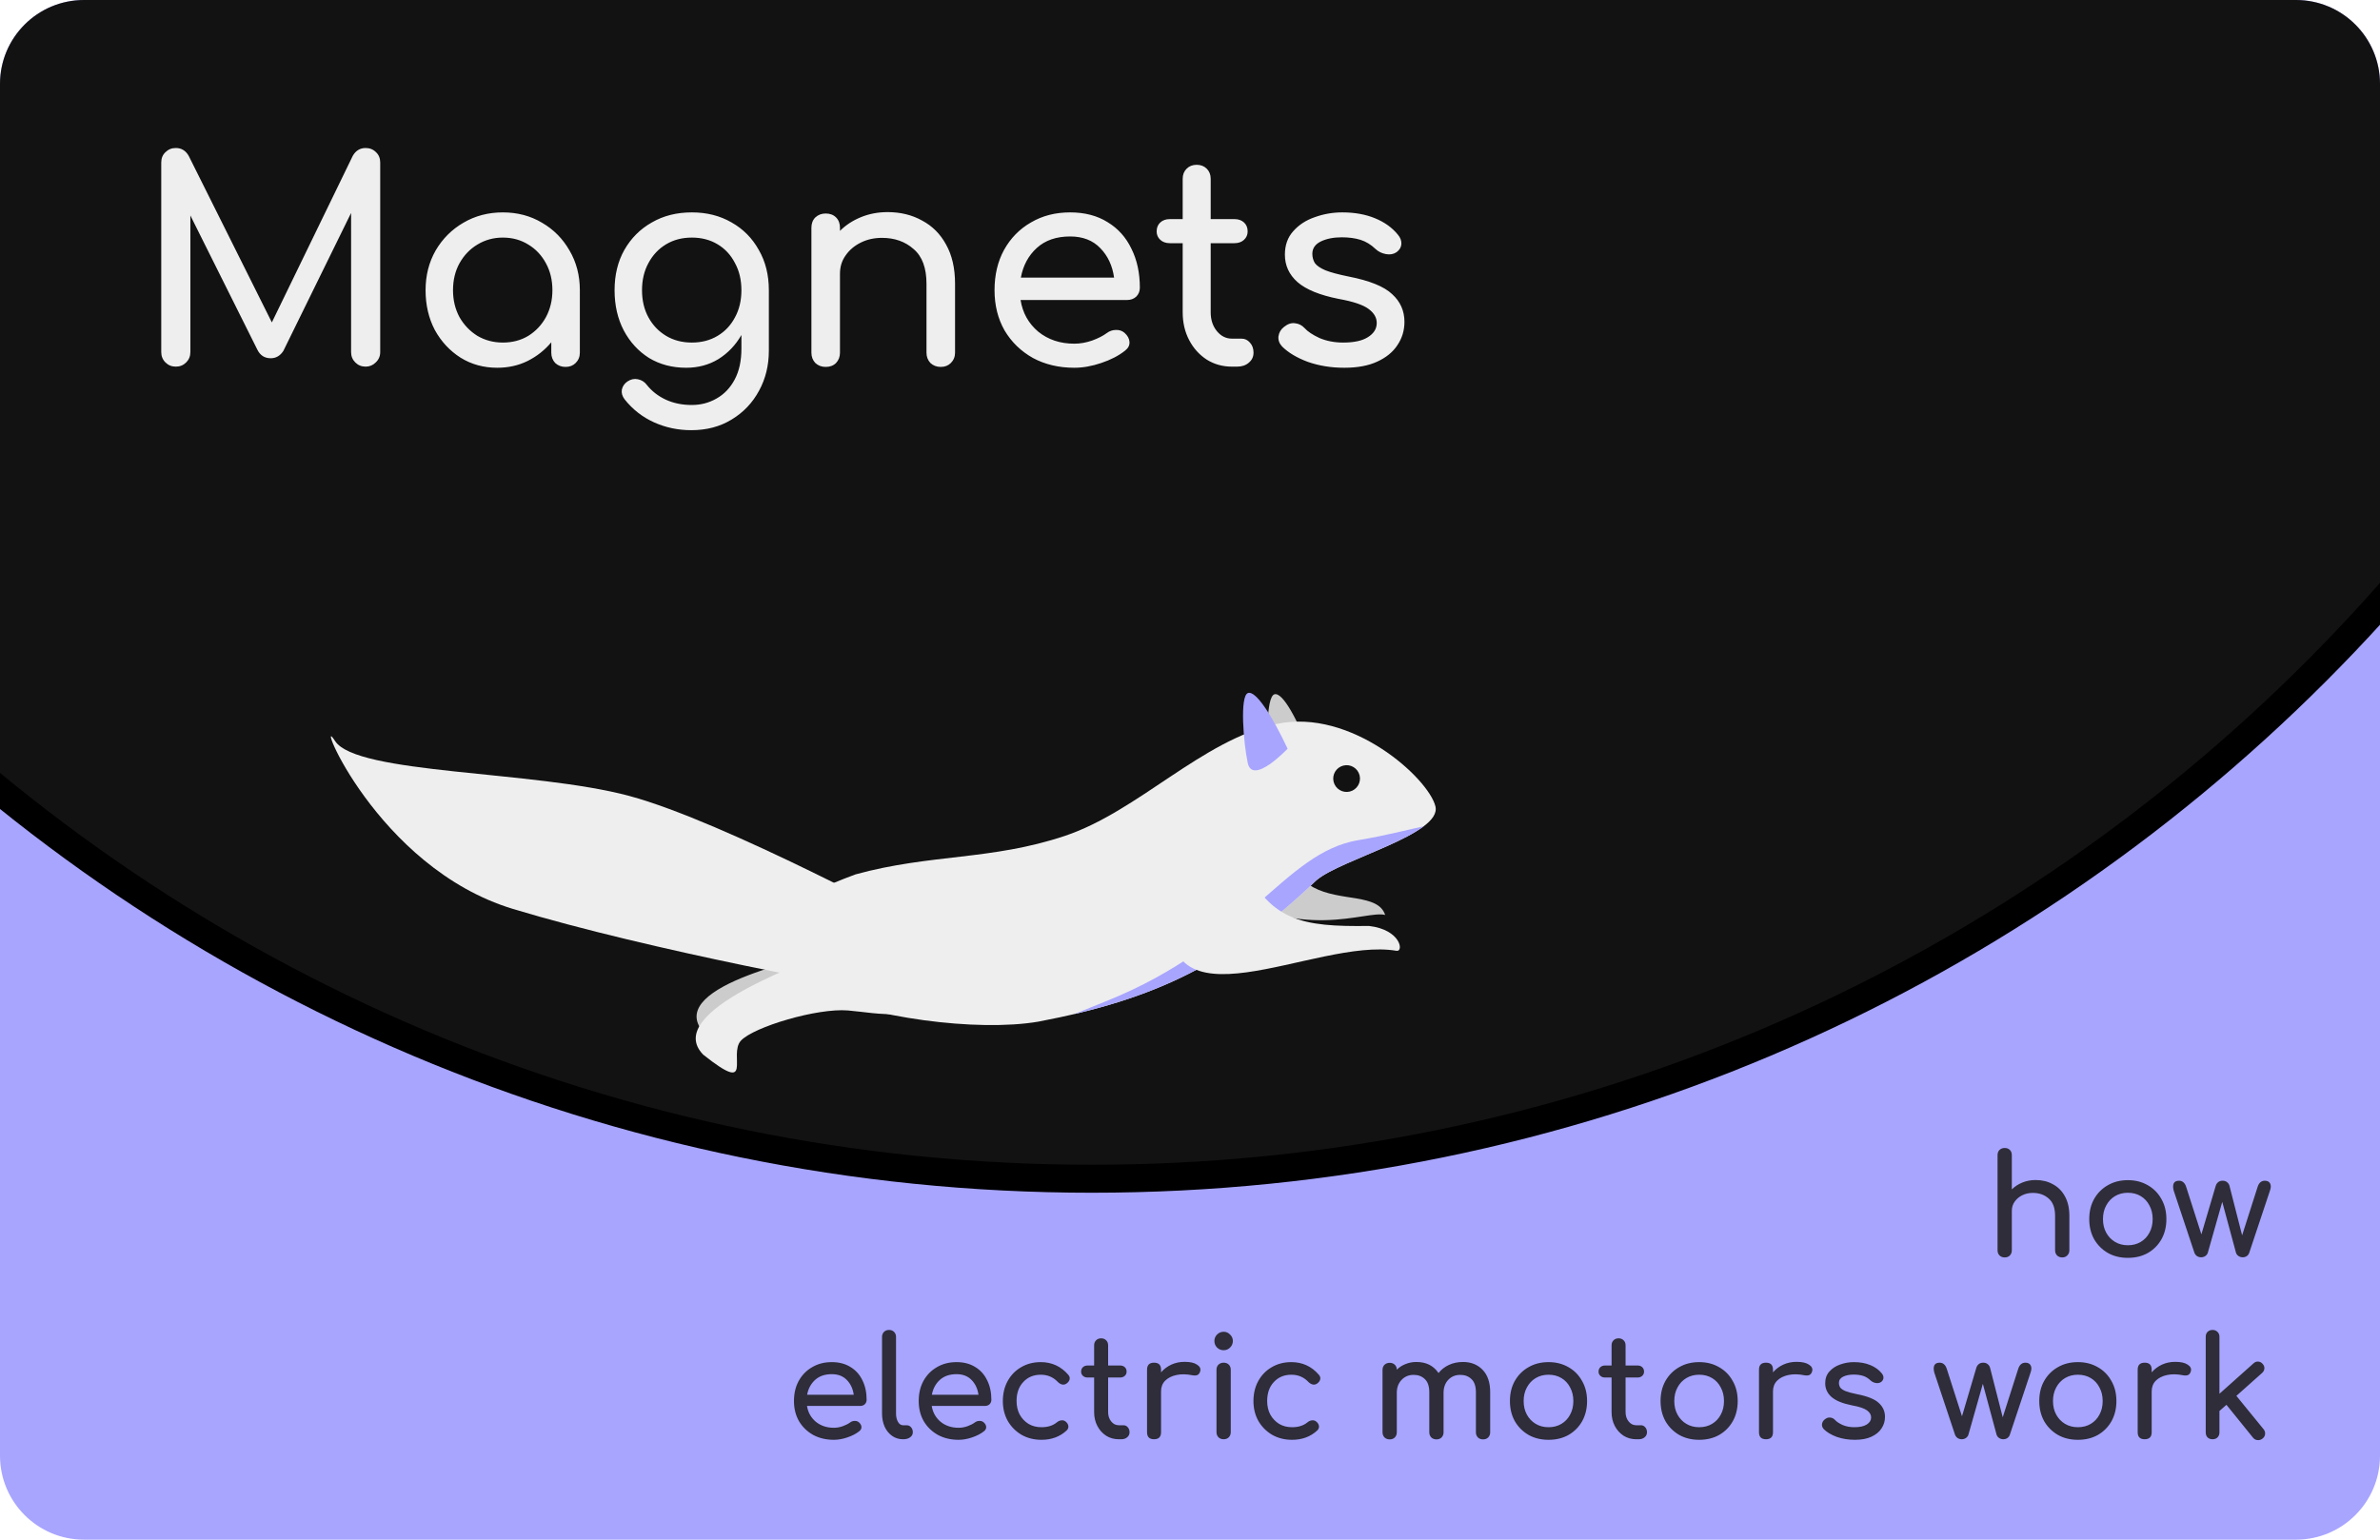
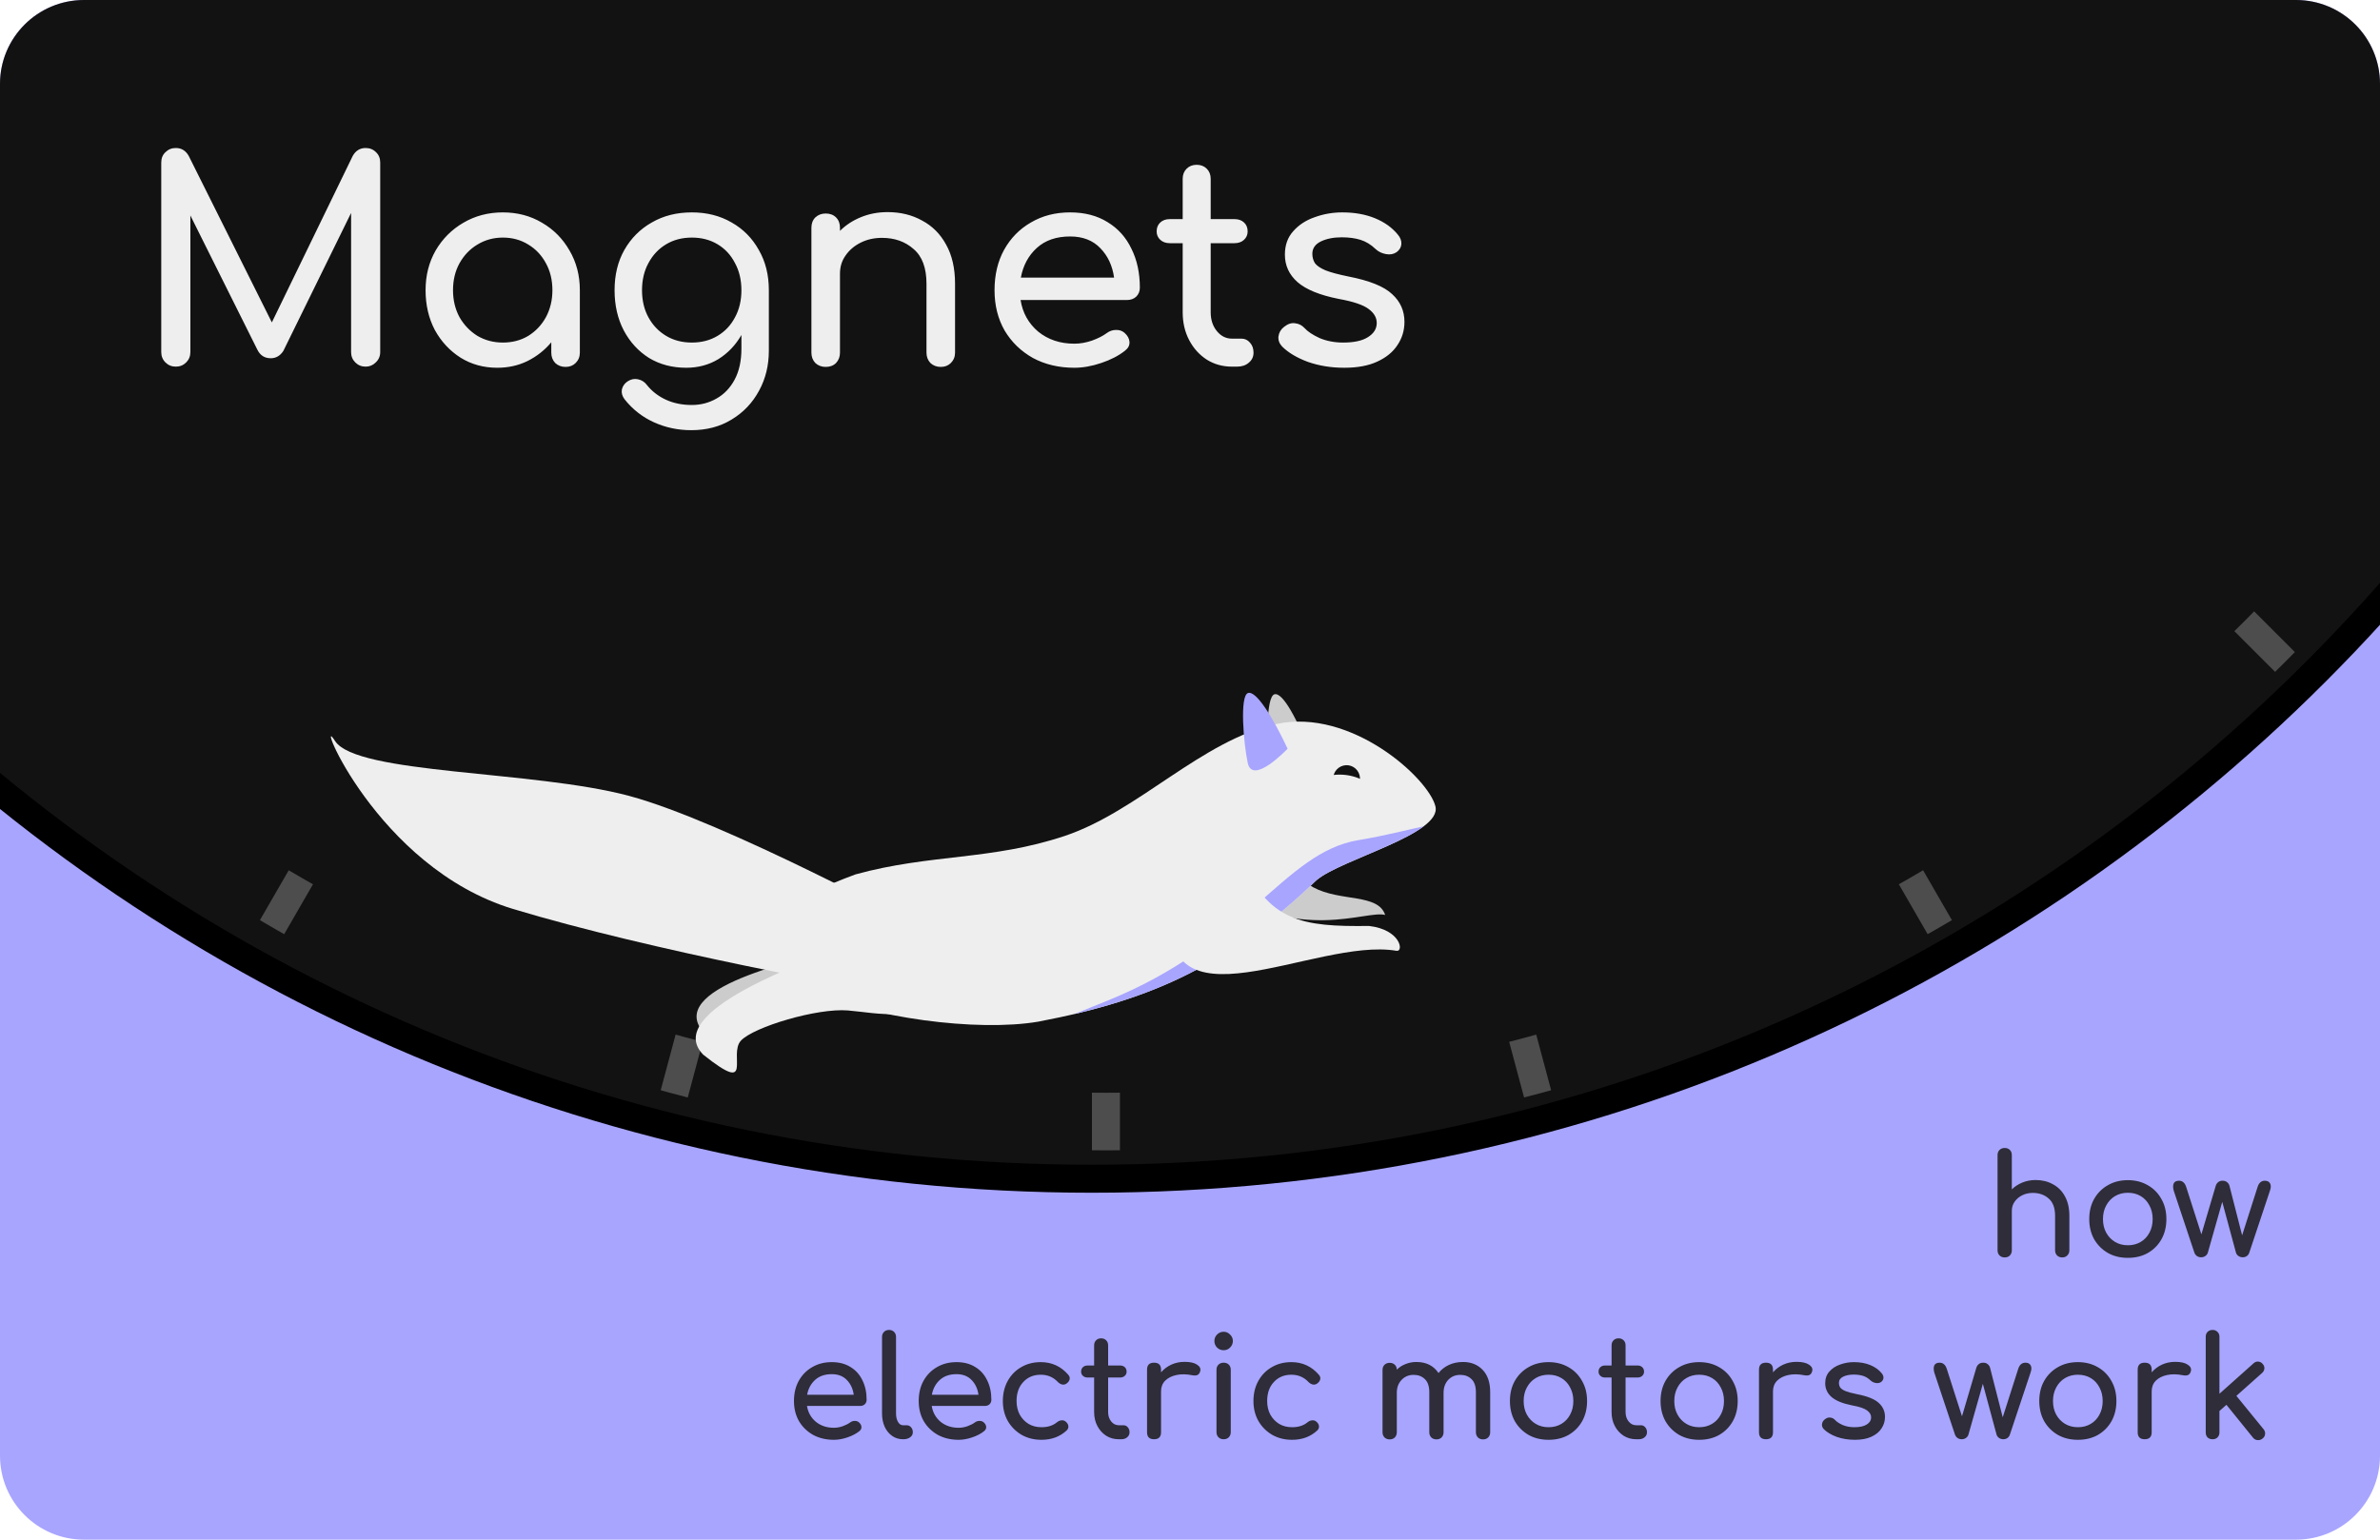
<svg xmlns="http://www.w3.org/2000/svg" width="85.0mm" height="55.0mm" viewBox="0 0 85.0 55.0" id="SVGRoot" version="1.1" xml:space="preserve">
  <defs id="defs1">
    <clipPath clipPathUnits="userSpaceOnUse" id="clipPath22">
      <rect style="fill:#2e2d39;fill-opacity:1;stroke:none;stroke-width:3;stroke-linecap:round;stroke-linejoin:round" id="rect23" width="85" height="55" x="0" y="0" ry="3" />
    </clipPath>
    <clipPath clipPathUnits="userSpaceOnUse" id="clipPath21">
      <path style="fill:#eeeeee;fill-opacity:1;stroke:none;stroke-width:3;stroke-linecap:round;stroke-linejoin:round" d="m 0.702,35.687 c 1.57e-6,1.923 6.969,1.918 8.887,2.9 1.918,0.982 5.753,3.274 9.822,3.648 4.069,0.374 7.203,1.59 13.377,0.842 C 38.961,42.329 51.075,41.534 50.561,38.353 50.046,35.173 47.474,30.776 42.282,30.636 37.09,30.495 30.308,32.132 25.163,31.712 20.018,31.291 14.78,27.689 9.682,27.829 4.584,27.97 0.702,33.764 0.702,35.687 Z" id="path22" />
    </clipPath>
    <clipPath clipPathUnits="userSpaceOnUse" id="clipPath43">
      <path style="fill:#eeeeee;fill-opacity:1;stroke:none;stroke-width:1.608;stroke-linecap:round;stroke-linejoin:round" d="m 62.099,27.239 c 0.294,0.987 -3.286,2.051 -4.12,2.848 -2.975,3.123 -5.521,4.524 -9.665,5.523 -4.339,0.963 -15.413,-1.286 -6.779,-4.937 2.645,-0.866 4.816,-0.731 7.394,-1.734 2.578,-1.003 4.717,-3.654 7.357,-4.362 2.64,-0.708 5.52,1.674 5.814,2.662 z" id="path44" />
    </clipPath>
    <clipPath clipPathUnits="userSpaceOnUse" id="clipPath5">
      <rect style="fill:#a8a5ff;fill-opacity:1;stroke:none;stroke-width:3;stroke-linecap:round;stroke-linejoin:round" id="rect6" width="85" height="55" x="0" y="0" ry="3" transform="scale(-1,1)" />
    </clipPath>
+     <clipPath clipPathUnits="userSpaceOnUse" id="clipPath14">
+       <path id="path14" style="baseline-shift:baseline;display:inline;overflow:visible;vector-effect:none;fill:#cccccc;stroke-width:1;stroke-linecap:round;stroke-linejoin:round;enable-background:accumulate;stop-color:#000000" d="m -38.994,-79.752 a 0.5,0.5 0 0 1 0.5,0.5 v 55.755 l 14.43,-53.855 a 0.5,0.5 0 0 1 0.612,-0.354 0.5,0.5 0 0 1 0.354,0.613 l -14.432,53.858 27.879,-48.289 a 0.5,0.5 0 0 1 0.683,-0.183 0.5,0.5 0 0 1 0.183,0.684 L -36.665,-22.734 2.763,-62.162 a 0.5,0.5 0 0 1 0.707,0 0.5,0.5 0 0 1 0,0.707 L -35.955,-22.03 12.331,-49.908 a 0.5,0.5 0 0 1 0.683,0.183 0.5,0.5 0 0 1 -0.183,0.683 l -48.287,27.879 53.858,-14.432 a 0.5,0.5 0 0 1 0.612,0.353 0.5,0.5 0 0 1 -0.353,0.612 l -53.857,14.431 h 55.757 a 0.5,0.5 0 0 1 0.5,0.5 0.5,0.5 0 0 1 -0.5,0.5 H -35.199 L 18.662,-4.765 a 0.5,0.5 0 0 1 0.353,0.612 0.5,0.5 0 0 1 -0.612,0.354 L -35.455,-18.23 12.833,9.649 a 0.5,0.5 0 0 1 0.182,0.683 0.5,0.5 0 0 1 -0.683,0.183 L -35.956,-17.365 3.472,22.063 a 0.5,0.5 0 0 1 0,0.706 0.5,0.5 0 0 1 -0.707,9.77e-4 L -36.662,-16.657 -8.783,31.631 a 0.5,0.5 0 0 1 -0.183,0.683 0.5,0.5 0 0 1 -0.683,-0.182 l -27.878,-48.287 14.431,53.858 a 0.5,0.5 0 0 1 -0.353,0.612 0.5,0.5 0 0 1 -0.613,-0.353 L -38.494,-15.898 v 55.757 a 0.5,0.5 0 0 1 -0.5,0.5 0.5,0.5 0 0 1 -0.5,-0.5 v -55.763 l -14.432,53.862 a 0.5,0.5 0 0 1 -0.613,0.353 0.5,0.5 0 0 1 -0.353,-0.612 L -40.461,-16.159 -68.339,32.129 a 0.5,0.5 0 0 1 -0.683,0.182 0.5,0.5 0 0 1 -0.183,-0.683 l 27.878,-48.286 -39.426,39.425 a 0.5,0.5 0 0 1 -0.707,-5.4e-4 0.5,0.5 0 0 1 0,-0.707 l 39.427,-39.426 -48.287,27.878 a 0.5,0.5 0 0 1 -0.683,-0.183 0.5,0.5 0 0 1 0.183,-0.683 L -42.533,-18.231 -96.391,-3.8 a 0.5,0.5 0 0 1 -0.612,-0.354 0.5,0.5 0 0 1 0.353,-0.612 l 53.858,-14.431 h -55.757 a 0.5,0.5 0 0 1 -0.5,-0.5 0.5,0.5 0 0 1 0.5,-0.5 h 55.752 l -53.853,-14.43 a 0.5,0.5 0 0 1 -0.353,-0.612 0.5,0.5 0 0 1 0.612,-0.353 l 53.857,14.431 -48.286,-27.878 a 0.5,0.5 0 0 1 -0.182,-0.683 0.5,0.5 0 0 1 0.683,-0.183 l 48.288,27.879 -39.427,-39.427 a 0.5,0.5 0 0 1 5.15e-4,-0.706 0.5,0.5 0 0 1 0.707,0 l 39.426,39.425 -27.878,-48.287 a 0.5,0.5 0 0 1 0.183,-0.683 0.5,0.5 0 0 1 0.683,0.183 l 27.878,48.286 -14.431,-53.856 a 0.5,0.5 0 0 1 0.353,-0.612 0.5,0.5 0 0 1 0.612,0.353 l 14.431,53.857 v -55.757 a 0.5,0.5 0 0 1 0.5,-0.5 z" />
+     </clipPath>
  </defs>
  <g id="layer1">
    <rect style="fill:#a8a5ff;fill-opacity:1;stroke:none;stroke-width:3;stroke-linecap:round;stroke-linejoin:round" id="rect21" width="85" height="55" x="0" y="0" ry="3" />
    <circle style="fill:#121212;fill-opacity:1;stroke:#000000;stroke-width:1;stroke-linecap:round;stroke-linejoin:round;stroke-opacity:1" id="path10" cx="-38.994" cy="-19.697" r="61.804" transform="scale(-1,1)" clip-path="url(#clipPath5)" />
+     <g id="g19" transform="translate(78.49167,1.234837)">
+       <g id="g1">
+         <path id="dial" clip-path="url(#clipPath14)" style="fill:#4d4d4d;fill-opacity:1;stroke:none;stroke-width:0.964;stroke-linecap:round;stroke-linejoin:round;stroke-opacity:1" d="m -38.995,-79.252 c 32.891,6e-6 59.555,26.664 59.555,59.555 -6e-6,32.891 -26.664,59.555 -59.555,59.555 -32.891,-6e-6 -59.555,-26.664 -59.555,-59.555 6e-6,-32.891 26.664,-59.555 59.555,-59.555 z m 0,2.057 c -31.755,6e-6 -57.498,25.743 -57.498,57.498 6e-6,31.755 25.743,57.498 57.498,57.498 31.755,-6e-6 57.498,-25.743 57.498,-57.498 -5e-6,-31.755 -25.743,-57.498 -57.498,-57.498 z" />
+       </g>
+     </g>
    <g id="g9" transform="matrix(-0.532008,0.06395589,0.06395589,0.532008,49.61149,12.24723)">
      <path style="fill:#cccccc;fill-opacity:1;stroke:none;stroke-width:3;stroke-linecap:round;stroke-linejoin:round" d="m 48.491,39.757 c -0.993,-0.623 -5.322,-1.18 -7.114,-0.551 -1.792,0.629 -3.576,2.253 -6.879,1.048 -3.303,-1.205 0.852,-5.124 5.946,-4.554 2.853,0.319 12.355,1.089 10.521,4.309 -2.458,3.277 -1.482,0.372 -2.475,-0.252 z" id="path11" />
      <path style="fill:#eeeeee;fill-opacity:1;stroke:none;stroke-width:3.237;stroke-linecap:round;stroke-linejoin:round" d="m 48.445,41.028 c -0.971,-0.811 -5.312,-1.557 -7.32,-1.145 -2.008,0.412 -4.359,1.413 -7.715,-0.356 -3.356,-1.769 1.655,-5.355 7.02,-4.006 3.005,0.756 13.053,2.96 10.624,6.136 -3.105,3.147 -1.639,0.182 -2.61,-0.629 z" id="path1" />
      <path style="fill:#cccccc;fill-opacity:1;stroke:none;stroke-width:3;stroke-linecap:round;stroke-linejoin:round" d="m 8.482,26.488 c 0.561,-2.195 1.326,-4.234 1.904,-4.138 0.578,0.096 0.909,3.186 0.884,4.566 -0.029,1.572 -2.788,-0.428 -2.788,-0.428 z" id="path9" />
      <path style="fill:#cccccc;fill-opacity:1;stroke:none;stroke-width:3;stroke-linecap:round;stroke-linejoin:round" d="m 15.949,34.571 c -5.331,4.485 -9.894,2.772 -11.135,3.264 0.295,-1.488 2.863,-1.217 4.538,-2.4 1.44,-1.115 2.965,-3.41 3.517,-3.309 0.552,0.101 3.08,2.446 3.08,2.446 z" id="path3" />
      <path style="fill:#eeeeee;fill-opacity:1;stroke:none;stroke-width:3;stroke-linecap:round;stroke-linejoin:round" d="m 0.624,31.045 c -0.232,1.909 6.686,2.746 8.471,3.953 6.45,4.816 11.572,6.597 19.509,7.14 8.284,0.415 27.956,-7.183 10.929,-11.202 -5.137,-0.767 -9.09,0.16 -14.146,-0.88 -5.056,-1.04 -9.821,-5.248 -14.899,-5.725 -5.078,-0.477 -9.632,4.806 -9.864,6.714 z" id="path4" />
      <path style="fill:#a8a5ff;fill-opacity:1;stroke-width:0.5;stroke-linecap:round;stroke-linejoin:round" d="m 42.962,38.33 c 0,0 2.956,-1.36 7.772,-3.586 4.904,-2.267 6.036,-5.59 8.668,-6.163 2.029,-0.441 3.127,-1.009 3.954,-0.778 0.827,0.232 -4.684,8.874 -4.684,8.874 z" id="path25" clip-path="url(#clipPath43)" transform="matrix(-1.839873,0.3125664,0.3125664,1.839873,106.3636,-38.4813)" />
      <path style="fill:#a8a5ff;fill-opacity:1;stroke:none;stroke-width:3;stroke-linecap:round;stroke-linejoin:round" d="m 9.948,26.055 c 0.71,-2.152 1.614,-4.133 2.183,-3.998 0.57,0.135 0.689,3.241 0.569,4.616 -0.137,1.566 -2.752,-0.618 -2.752,-0.618 z" id="path6" />
      <path style="fill:#eeeeee;fill-opacity:1;stroke:none;stroke-width:3;stroke-linecap:round;stroke-linejoin:round" d="m 18.833,35.261 c 2.292,8.912 -9.187,3.461 -14.485,5.038 -0.477,0.142 -0.464,-1.364 1.623,-1.864 4.407,-0.472 6.687,-1.073 7.927,-5.546 0.422,-2.304 4.288,0.49 4.936,2.372 z" id="path2" />
      <circle style="fill:#121212;fill-opacity:1;stroke:none;stroke-width:2.202;stroke-linecap:round;stroke-linejoin:round" id="path7" cx="9.68" cy="27.533" transform="rotate(6.943622)" r="0.892" />
      <path style="fill:#eeeeee;fill-opacity:1;stroke:none;stroke-width:3.259;stroke-linecap:round;stroke-linejoin:round" d="m 35.625,34.992 c 0,0 12.165,-8.597 18.269,-11.05 6.104,-2.453 17.887,-3.586 19.031,-5.982 1.144,-2.396 -1.708,8.702 -10.44,12.538 -8.732,3.836 -22.895,8.257 -23.851,8.359 -0.956,0.102 -3.009,-3.866 -3.009,-3.866 z" id="path8" />
+       <ellipse style="fill:#eeeeee;fill-opacity:1;stroke:none;stroke-width:4.568;stroke-linecap:round;stroke-linejoin:round" id="circle3" cx="9.155" cy="30.93" transform="matrix(0.9925597,-0.1217587,-0.08104817,0.9967102,0,0)" rx="2.236" ry="1.534" />
    </g>
    <path style="font-weight:bold;font-size:10px;line-height:1.3;font-family:Comfortaa;-inkscape-font-specification:'Comfortaa Bold';fill:#eeeeee;stroke-width:0.5;stroke-linecap:round;stroke-linejoin:round" d="m 6.279,13.097 q -0.22,0 -0.37,-0.15 -0.15,-0.15 -0.15,-0.37 V 5.807 q 0,-0.23 0.15,-0.37 0.15,-0.15 0.37,-0.15 0.3,0 0.46,0.28 l 2.97,5.95 2.89,-5.95 q 0.16,-0.28 0.46,-0.28 0.22,0 0.37,0.15 0.15,0.14 0.15,0.37 v 6.77 q 0,0.22 -0.16,0.37 -0.15,0.15 -0.36,0.15 -0.22,0 -0.37,-0.15 -0.15,-0.15 -0.15,-0.37 V 7.607 l -2.42,4.93 q -0.17,0.26 -0.45,0.26 -0.33,0 -0.48,-0.31 l -2.39,-4.79 v 4.88 q 0,0.22 -0.15,0.37 -0.15,0.15 -0.37,0.15 z m 11.48,0.04 q -0.73,0 -1.31,-0.36 -0.58,-0.37 -0.92,-0.99 -0.33,-0.63 -0.33,-1.42 0,-0.79 0.36,-1.42 0.37,-0.63 0.99,-0.99 0.63,-0.37 1.41,-0.37 0.78,0 1.4,0.37 0.62,0.36 0.98,0.99 0.37,0.63 0.37,1.42 v 2.23 q 0,0.22 -0.15,0.37 -0.14,0.14 -0.36,0.14 -0.22,0 -0.37,-0.14 -0.14,-0.15 -0.14,-0.37 v -0.37 q -0.35,0.42 -0.85,0.67 -0.49,0.24 -1.08,0.24 z m 0.2,-0.9 q 0.51,0 0.91,-0.24 0.4,-0.25 0.63,-0.67 0.23,-0.43 0.23,-0.96 0,-0.54 -0.23,-0.96 -0.23,-0.43 -0.63,-0.67 -0.4,-0.25 -0.91,-0.25 -0.5,0 -0.91,0.25 -0.4,0.24 -0.64,0.67 -0.23,0.42 -0.23,0.96 0,0.53 0.23,0.96 0.24,0.42 0.64,0.67 0.41,0.24 0.91,0.24 z m 6.55,0.9 q -0.75,0 -1.33,-0.35 -0.57,-0.36 -0.9,-0.98 -0.33,-0.63 -0.33,-1.44 0,-0.82 0.35,-1.44 0.36,-0.63 0.98,-0.98 0.62,-0.36 1.43,-0.36 0.8,0 1.42,0.36 0.62,0.35 0.97,0.98 0.36,0.62 0.36,1.44 v 2.16 q 0,0.79 -0.35,1.43 -0.35,0.65 -0.98,1.03 -0.62,0.38 -1.44,0.38 -0.71,0 -1.33,-0.28 -0.62,-0.28 -1.05,-0.82 -0.13,-0.17 -0.1,-0.35 0.04,-0.18 0.2,-0.29 0.18,-0.12 0.37,-0.08 0.2,0.04 0.32,0.2 0.27,0.34 0.68,0.53 0.41,0.19 0.93,0.19 0.48,0 0.88,-0.23 0.41,-0.23 0.65,-0.68 0.24,-0.45 0.24,-1.1 v -0.49 q -0.31,0.54 -0.82,0.86 -0.51,0.31 -1.15,0.31 z m 0.2,-0.9 q 0.52,0 0.92,-0.24 0.4,-0.24 0.62,-0.66 0.23,-0.42 0.23,-0.97 0,-0.55 -0.23,-0.97 -0.22,-0.43 -0.62,-0.67 -0.4,-0.24 -0.92,-0.24 -0.52,0 -0.92,0.24 -0.4,0.24 -0.63,0.67 -0.23,0.42 -0.23,0.97 0,0.55 0.23,0.97 0.23,0.42 0.63,0.66 0.4,0.24 0.92,0.24 z m 4.78,0.87 q -0.22,0 -0.37,-0.14 -0.14,-0.15 -0.14,-0.37 V 8.137 q 0,-0.23 0.14,-0.37 0.15,-0.14 0.37,-0.14 0.23,0 0.37,0.14 0.14,0.14 0.14,0.37 v 0.11 q 0.31,-0.31 0.75,-0.49 0.44,-0.18 0.95,-0.18 0.69,0 1.23,0.3 0.55,0.29 0.86,0.86 0.32,0.57 0.32,1.4 v 2.46 q 0,0.22 -0.15,0.37 -0.14,0.14 -0.36,0.14 -0.22,0 -0.37,-0.14 -0.14,-0.15 -0.14,-0.37 v -2.46 q 0,-0.85 -0.46,-1.24 -0.45,-0.4 -1.13,-0.4 -0.42,0 -0.76,0.17 -0.34,0.17 -0.54,0.46 -0.2,0.28 -0.2,0.65 v 2.82 q 0,0.22 -0.14,0.37 -0.14,0.14 -0.37,0.14 z m 8.88,0.03 q -0.83,0 -1.48,-0.35 -0.64,-0.36 -1.01,-0.98 -0.36,-0.63 -0.36,-1.44 0,-0.82 0.34,-1.44 0.35,-0.63 0.96,-0.98 0.61,-0.36 1.4,-0.36 0.78,0 1.34,0.35 0.56,0.34 0.85,0.95 0.3,0.6 0.3,1.39 0,0.19 -0.13,0.32 -0.13,0.12 -0.33,0.12 h -3.8 q 0.11,0.69 0.63,1.13 0.53,0.43 1.29,0.43 0.31,0 0.63,-0.11 0.33,-0.12 0.53,-0.27 0.15,-0.11 0.32,-0.11 0.18,-0.01 0.31,0.1 0.17,0.15 0.18,0.33 0.01,0.18 -0.16,0.31 -0.34,0.27 -0.85,0.44 -0.5,0.17 -0.96,0.17 z m -0.15,-4.69 q -0.74,0 -1.19,0.41 -0.45,0.41 -0.57,1.06 h 3.33 q -0.09,-0.64 -0.49,-1.05 -0.4,-0.42 -1.08,-0.42 z m 5.78,4.65 q -0.5,0 -0.9,-0.25 -0.4,-0.26 -0.63,-0.7 -0.23,-0.44 -0.23,-0.99 V 8.687 h -0.46 q -0.21,0 -0.34,-0.12 -0.13,-0.12 -0.13,-0.3 0,-0.2 0.13,-0.32 0.13,-0.12 0.34,-0.12 h 0.46 v -1.44 q 0,-0.22 0.14,-0.36 0.14,-0.14 0.36,-0.14 0.22,0 0.36,0.14 0.14,0.14 0.14,0.36 v 1.44 h 0.85 q 0.21,0 0.34,0.12 0.13,0.12 0.13,0.32 0,0.18 -0.13,0.3 -0.13,0.12 -0.34,0.12 h -0.85 v 2.47 q 0,0.4 0.22,0.67 0.22,0.27 0.54,0.27 h 0.34 q 0.18,0 0.3,0.14 0.13,0.14 0.13,0.36 0,0.22 -0.17,0.36 -0.16,0.14 -0.42,0.14 z m 4.01,0.04 q -0.7,0 -1.3,-0.21 -0.59,-0.22 -0.92,-0.55 -0.15,-0.16 -0.13,-0.36 0.03,-0.21 0.2,-0.34 0.2,-0.16 0.39,-0.13 0.2,0.02 0.34,0.17 0.17,0.19 0.54,0.36 0.38,0.16 0.84,0.16 0.58,0 0.88,-0.19 0.31,-0.19 0.32,-0.49 0.01,-0.3 -0.29,-0.52 -0.29,-0.22 -1.07,-0.36 -1.01,-0.2 -1.47,-0.6 -0.45,-0.4 -0.45,-0.98 0,-0.51 0.3,-0.84 0.3,-0.34 0.77,-0.5 0.47,-0.17 0.98,-0.17 0.66,0 1.17,0.21 0.51,0.21 0.81,0.58 0.14,0.16 0.13,0.34 -0.01,0.17 -0.17,0.29 -0.16,0.11 -0.38,0.07 -0.22,-0.04 -0.37,-0.18 -0.25,-0.24 -0.54,-0.33 -0.29,-0.09 -0.67,-0.09 -0.44,0 -0.75,0.15 -0.3,0.15 -0.3,0.44 0,0.18 0.09,0.33 0.1,0.14 0.38,0.26 0.28,0.11 0.82,0.22 1.13,0.22 1.56,0.63 0.44,0.4 0.44,0.99 0,0.46 -0.25,0.83 -0.24,0.37 -0.72,0.59 -0.47,0.22 -1.18,0.22 z" id="text45" aria-label="Magnets" />
    <g id="text46" style="font-weight:bold;font-size:5px;line-height:1.3;font-family:Comfortaa;-inkscape-font-specification:'Comfortaa Bold';text-align:end;text-anchor:end;fill:#2e2d39;stroke-width:0.5;stroke-linecap:round;stroke-linejoin:round;fill-opacity:1" aria-label="how&#10;electric motors work">
      <path style="stroke-width:0.5;fill:#2e2d39;fill-opacity:1" d="m 71.596,44.918 q -0.11,0 -0.185,-0.07 -0.07,-0.075 -0.07,-0.185 v -3.4 q 0,-0.115 0.07,-0.185 0.075,-0.07 0.185,-0.07 0.115,0 0.185,0.07 0.07,0.07 0.07,0.185 v 1.225 q 0.155,-0.155 0.375,-0.245 0.22,-0.09 0.475,-0.09 0.345,0 0.615,0.15 0.275,0.145 0.43,0.43 0.16,0.285 0.16,0.7 v 1.23 q 0,0.11 -0.075,0.185 -0.07,0.07 -0.18,0.07 -0.11,0 -0.185,-0.07 -0.07,-0.075 -0.07,-0.185 v -1.23 q 0,-0.425 -0.23,-0.62 -0.225,-0.2 -0.565,-0.2 -0.21,0 -0.38,0.085 -0.17,0.085 -0.27,0.23 -0.1,0.14 -0.1,0.325 v 1.41 q 0,0.11 -0.07,0.185 -0.07,0.07 -0.185,0.07 z m 4.4,0.015 q -0.405,0 -0.715,-0.175 -0.31,-0.18 -0.49,-0.49 -0.175,-0.315 -0.175,-0.72 0,-0.41 0.175,-0.72 0.18,-0.315 0.49,-0.49 0.31,-0.18 0.715,-0.18 0.4,0 0.71,0.18 0.31,0.175 0.485,0.49 0.18,0.31 0.18,0.72 0,0.405 -0.175,0.72 -0.175,0.31 -0.485,0.49 -0.31,0.175 -0.715,0.175 z m 0,-0.45 q 0.26,0 0.46,-0.12 0.2,-0.12 0.31,-0.33 0.115,-0.21 0.115,-0.485 0,-0.275 -0.115,-0.485 -0.11,-0.215 -0.31,-0.335 -0.2,-0.12 -0.46,-0.12 -0.26,0 -0.46,0.12 -0.2,0.12 -0.315,0.335 -0.115,0.21 -0.115,0.485 0,0.275 0.115,0.485 0.115,0.21 0.315,0.33 0.2,0.12 0.46,0.12 z m 2.615,0.43 q -0.08,0 -0.15,-0.045 -0.065,-0.05 -0.09,-0.12 l -0.74,-2.22 q -0.04,-0.155 0,-0.25 0.045,-0.1 0.19,-0.1 0.095,0 0.155,0.055 0.065,0.05 0.105,0.175 l 0.54,1.685 0.51,-1.725 q 0.025,-0.085 0.085,-0.135 0.06,-0.055 0.165,-0.055 0.1,0 0.16,0.055 0.065,0.05 0.085,0.135 l 0.45,1.76 0.55,-1.72 q 0.07,-0.23 0.26,-0.23 0.14,0 0.19,0.1 0.05,0.095 -0.005,0.25 l -0.74,2.22 q -0.02,0.07 -0.085,0.12 -0.065,0.045 -0.15,0.045 -0.08,0 -0.15,-0.045 -0.07,-0.05 -0.09,-0.12 l -0.49,-1.815 -0.515,1.815 q -0.02,0.07 -0.09,0.12 -0.065,0.045 -0.15,0.045 z" id="path12" />
      <path style="stroke-width:0.5;fill:#2e2d39;fill-opacity:1" d="m 29.781,51.433 q -0.415,0 -0.74,-0.175 -0.32,-0.18 -0.505,-0.49 -0.18,-0.315 -0.18,-0.72 0,-0.41 0.17,-0.72 0.175,-0.315 0.48,-0.49 0.305,-0.18 0.7,-0.18 0.39,0 0.67,0.175 0.28,0.17 0.425,0.475 0.15,0.3 0.15,0.695 0,0.095 -0.065,0.16 -0.065,0.06 -0.165,0.06 h -1.9 q 0.055,0.345 0.315,0.565 0.265,0.215 0.645,0.215 0.155,0 0.315,-0.055 0.165,-0.06 0.265,-0.135 0.075,-0.055 0.16,-0.055 0.09,-0.005 0.155,0.05 0.085,0.075 0.09,0.165 0.005,0.09 -0.08,0.155 -0.17,0.135 -0.425,0.22 -0.25,0.085 -0.48,0.085 z m -0.075,-2.345 q -0.37,0 -0.595,0.205 -0.225,0.205 -0.285,0.53 h 1.665 q -0.045,-0.32 -0.245,-0.525 -0.2,-0.21 -0.54,-0.21 z m 2.545,2.325 q -0.22,0 -0.39,-0.12 -0.17,-0.12 -0.265,-0.325 -0.095,-0.21 -0.095,-0.48 v -2.73 q 0,-0.11 0.07,-0.18 0.07,-0.07 0.18,-0.07 0.11,0 0.18,0.07 0.07,0.07 0.07,0.18 v 2.73 q 0,0.185 0.07,0.305 0.07,0.12 0.18,0.12 h 0.125 q 0.1,0 0.16,0.07 0.065,0.07 0.065,0.18 0,0.11 -0.095,0.18 -0.095,0.07 -0.245,0.07 z m 1.985,0.02 q -0.415,0 -0.74,-0.175 -0.32,-0.18 -0.505,-0.49 -0.18,-0.315 -0.18,-0.72 0,-0.41 0.17,-0.72 0.175,-0.315 0.48,-0.49 0.305,-0.18 0.7,-0.18 0.39,0 0.67,0.175 0.28,0.17 0.425,0.475 0.15,0.3 0.15,0.695 0,0.095 -0.065,0.16 -0.065,0.06 -0.165,0.06 h -1.9 q 0.055,0.345 0.315,0.565 0.265,0.215 0.645,0.215 0.155,0 0.315,-0.055 0.165,-0.06 0.265,-0.135 0.075,-0.055 0.16,-0.055 0.09,-0.005 0.155,0.05 0.085,0.075 0.09,0.165 0.005,0.09 -0.08,0.155 -0.17,0.135 -0.425,0.22 -0.25,0.085 -0.48,0.085 z m -0.075,-2.345 q -0.37,0 -0.595,0.205 -0.225,0.205 -0.285,0.53 h 1.665 q -0.045,-0.32 -0.245,-0.525 -0.2,-0.21 -0.54,-0.21 z m 3.035,2.345 q -0.4,0 -0.715,-0.18 -0.31,-0.185 -0.49,-0.495 -0.175,-0.315 -0.175,-0.71 0,-0.405 0.175,-0.72 0.175,-0.315 0.48,-0.49 0.305,-0.18 0.7,-0.18 0.59,0 0.98,0.45 0.07,0.08 0.05,0.165 -0.02,0.085 -0.11,0.15 -0.07,0.05 -0.155,0.035 -0.085,-0.02 -0.155,-0.09 -0.245,-0.26 -0.61,-0.26 -0.385,0 -0.625,0.26 -0.24,0.255 -0.24,0.68 0,0.27 0.11,0.48 0.115,0.21 0.315,0.335 0.2,0.12 0.465,0.12 0.34,0 0.55,-0.175 0.08,-0.065 0.165,-0.07 0.085,-0.01 0.15,0.045 0.085,0.07 0.095,0.16 0.01,0.085 -0.06,0.155 -0.36,0.335 -0.9,0.335 z m 2.76,-0.02 q -0.25,0 -0.45,-0.125 -0.2,-0.13 -0.315,-0.35 -0.115,-0.22 -0.115,-0.495 v -1.235 h -0.23 q -0.105,0 -0.17,-0.06 -0.065,-0.06 -0.065,-0.15 0,-0.1 0.065,-0.16 0.065,-0.06 0.17,-0.06 h 0.23 v -0.72 q 0,-0.11 0.07,-0.18 0.07,-0.07 0.18,-0.07 0.11,0 0.18,0.07 0.07,0.07 0.07,0.18 v 0.72 h 0.425 q 0.105,0 0.17,0.06 0.065,0.06 0.065,0.16 0,0.09 -0.065,0.15 -0.065,0.06 -0.17,0.06 h -0.425 v 1.235 q 0,0.2 0.11,0.335 0.11,0.135 0.27,0.135 h 0.17 q 0.09,0 0.15,0.07 0.065,0.07 0.065,0.18 0,0.11 -0.085,0.18 -0.08,0.07 -0.21,0.07 z m 1.26,0 q -0.25,0 -0.25,-0.25 v -2.235 q 0,-0.25 0.25,-0.25 0.25,0 0.25,0.25 v 0.095 q 0.15,-0.175 0.365,-0.275 0.22,-0.1 0.475,-0.1 0.3,0 0.445,0.1 0.15,0.095 0.115,0.23 -0.025,0.105 -0.1,0.14 -0.075,0.03 -0.175,0.01 -0.32,-0.065 -0.575,-0.01 -0.255,0.055 -0.405,0.205 -0.145,0.15 -0.145,0.38 v 1.46 q 0,0.25 -0.25,0.25 z m 2.485,0 q -0.11,0 -0.185,-0.07 -0.07,-0.075 -0.07,-0.185 v -2.225 q 0,-0.115 0.07,-0.185 0.075,-0.07 0.185,-0.07 0.115,0 0.185,0.07 0.07,0.07 0.07,0.185 v 2.225 q 0,0.11 -0.07,0.185 -0.07,0.07 -0.185,0.07 z m 0,-3.18 q -0.135,0 -0.235,-0.095 -0.095,-0.1 -0.095,-0.235 0,-0.135 0.095,-0.23 0.1,-0.1 0.235,-0.1 0.135,0 0.23,0.1 0.1,0.095 0.1,0.23 0,0.135 -0.1,0.235 -0.095,0.095 -0.23,0.095 z m 2.445,3.2 q -0.4,0 -0.715,-0.18 -0.31,-0.185 -0.49,-0.495 -0.175,-0.315 -0.175,-0.71 0,-0.405 0.175,-0.72 0.175,-0.315 0.48,-0.49 0.305,-0.18 0.7,-0.18 0.59,0 0.98,0.45 0.07,0.08 0.05,0.165 -0.02,0.085 -0.11,0.15 -0.07,0.05 -0.155,0.035 -0.085,-0.02 -0.155,-0.09 -0.245,-0.26 -0.61,-0.26 -0.385,0 -0.625,0.26 -0.24,0.255 -0.24,0.68 0,0.27 0.11,0.48 0.115,0.21 0.315,0.335 0.2,0.12 0.465,0.12 0.34,0 0.55,-0.175 0.08,-0.065 0.165,-0.07 0.085,-0.01 0.15,0.045 0.085,0.07 0.095,0.16 0.01,0.085 -0.06,0.155 -0.36,0.335 -0.9,0.335 z m 3.485,-0.015 q -0.11,0 -0.185,-0.07 -0.07,-0.075 -0.07,-0.185 v -2.225 q 0,-0.115 0.07,-0.185 0.075,-0.07 0.185,-0.07 0.115,0 0.185,0.07 0.07,0.07 0.07,0.175 0.13,-0.13 0.31,-0.2 0.18,-0.075 0.39,-0.075 0.525,0 0.79,0.395 0.145,-0.185 0.37,-0.29 0.225,-0.105 0.505,-0.105 0.43,0 0.7,0.28 0.27,0.28 0.27,0.8 v 1.43 q 0,0.11 -0.07,0.185 -0.07,0.07 -0.185,0.07 -0.11,0 -0.185,-0.07 -0.07,-0.075 -0.07,-0.185 v -1.43 q 0,-0.315 -0.155,-0.465 -0.155,-0.155 -0.405,-0.155 -0.26,0 -0.43,0.18 -0.165,0.18 -0.165,0.46 v 1.41 q 0,0.11 -0.07,0.185 -0.07,0.07 -0.185,0.07 -0.11,0 -0.185,-0.07 -0.07,-0.075 -0.07,-0.185 v -1.43 q 0,-0.315 -0.155,-0.465 -0.155,-0.155 -0.405,-0.155 -0.26,0 -0.43,0.18 -0.17,0.18 -0.17,0.46 v 1.41 q 0,0.11 -0.07,0.185 -0.07,0.07 -0.185,0.07 z m 5.675,0.015 q -0.405,0 -0.715,-0.175 -0.31,-0.18 -0.49,-0.49 -0.175,-0.315 -0.175,-0.72 0,-0.41 0.175,-0.72 0.18,-0.315 0.49,-0.49 0.31,-0.18 0.715,-0.18 0.4,0 0.71,0.18 0.31,0.175 0.485,0.49 0.18,0.31 0.18,0.72 0,0.405 -0.175,0.72 -0.175,0.31 -0.485,0.49 -0.31,0.175 -0.715,0.175 z m 0,-0.45 q 0.26,0 0.46,-0.12 0.2,-0.12 0.31,-0.33 0.115,-0.21 0.115,-0.485 0,-0.275 -0.115,-0.485 -0.11,-0.215 -0.31,-0.335 -0.2,-0.12 -0.46,-0.12 -0.26,0 -0.46,0.12 -0.2,0.12 -0.315,0.335 -0.115,0.21 -0.115,0.485 0,0.275 0.115,0.485 0.115,0.21 0.315,0.33 0.2,0.12 0.46,0.12 z m 3.13,0.43 q -0.25,0 -0.45,-0.125 -0.2,-0.13 -0.315,-0.35 -0.115,-0.22 -0.115,-0.495 v -1.235 h -0.23 q -0.105,0 -0.17,-0.06 -0.065,-0.06 -0.065,-0.15 0,-0.1 0.065,-0.16 0.065,-0.06 0.17,-0.06 h 0.23 v -0.72 q 0,-0.11 0.07,-0.18 0.07,-0.07 0.18,-0.07 0.11,0 0.18,0.07 0.07,0.07 0.07,0.18 v 0.72 h 0.425 q 0.105,0 0.17,0.06 0.065,0.06 0.065,0.16 0,0.09 -0.065,0.15 -0.065,0.06 -0.17,0.06 h -0.425 v 1.235 q 0,0.2 0.11,0.335 0.11,0.135 0.27,0.135 h 0.17 q 0.09,0 0.15,0.07 0.065,0.07 0.065,0.18 0,0.11 -0.085,0.18 -0.08,0.07 -0.21,0.07 z m 2.25,0.02 q -0.405,0 -0.715,-0.175 -0.31,-0.18 -0.49,-0.49 -0.175,-0.315 -0.175,-0.72 0,-0.41 0.175,-0.72 0.18,-0.315 0.49,-0.49 0.31,-0.18 0.715,-0.18 0.4,0 0.71,0.18 0.31,0.175 0.485,0.49 0.18,0.31 0.18,0.72 0,0.405 -0.175,0.72 -0.175,0.31 -0.485,0.49 -0.31,0.175 -0.715,0.175 z m 0,-0.45 q 0.26,0 0.46,-0.12 0.2,-0.12 0.31,-0.33 0.115,-0.21 0.115,-0.485 0,-0.275 -0.115,-0.485 -0.11,-0.215 -0.31,-0.335 -0.2,-0.12 -0.46,-0.12 -0.26,0 -0.46,0.12 -0.2,0.12 -0.315,0.335 -0.115,0.21 -0.115,0.485 0,0.275 0.115,0.485 0.115,0.21 0.315,0.33 0.2,0.12 0.46,0.12 z m 2.385,0.43 q -0.25,0 -0.25,-0.25 v -2.235 q 0,-0.25 0.25,-0.25 0.25,0 0.25,0.25 v 0.095 q 0.15,-0.175 0.365,-0.275 0.22,-0.1 0.475,-0.1 0.3,0 0.445,0.1 0.15,0.095 0.115,0.23 -0.025,0.105 -0.1,0.14 -0.075,0.03 -0.175,0.01 -0.32,-0.065 -0.575,-0.01 -0.255,0.055 -0.405,0.205 -0.145,0.15 -0.145,0.38 v 1.46 q 0,0.25 -0.25,0.25 z m 3.175,0.02 q -0.35,0 -0.65,-0.105 -0.295,-0.11 -0.46,-0.275 -0.075,-0.08 -0.065,-0.18 0.015,-0.105 0.1,-0.17 0.1,-0.08 0.195,-0.065 0.1,0.01 0.17,0.085 0.085,0.095 0.27,0.18 0.19,0.08 0.42,0.08 0.29,0 0.44,-0.095 0.155,-0.095 0.16,-0.245 0.005,-0.15 -0.145,-0.26 -0.145,-0.11 -0.535,-0.18 -0.505,-0.1 -0.735,-0.3 -0.225,-0.2 -0.225,-0.49 0,-0.255 0.15,-0.42 0.15,-0.17 0.385,-0.25 0.235,-0.085 0.49,-0.085 0.33,0 0.585,0.105 0.255,0.105 0.405,0.29 0.07,0.08 0.065,0.17 -0.005,0.085 -0.085,0.145 -0.08,0.055 -0.19,0.035 -0.11,-0.02 -0.185,-0.09 -0.125,-0.12 -0.27,-0.165 -0.145,-0.045 -0.335,-0.045 -0.22,0 -0.375,0.075 -0.15,0.075 -0.15,0.22 0,0.09 0.045,0.165 0.05,0.07 0.19,0.13 0.14,0.055 0.41,0.11 0.565,0.11 0.78,0.315 0.22,0.2 0.22,0.495 0,0.23 -0.125,0.415 -0.12,0.185 -0.36,0.295 -0.235,0.11 -0.59,0.11 z m 3.815,-0.02 q -0.08,0 -0.15,-0.045 -0.065,-0.05 -0.09,-0.12 l -0.74,-2.22 q -0.04,-0.155 0,-0.25 0.045,-0.1 0.19,-0.1 0.095,0 0.155,0.055 0.065,0.05 0.105,0.175 l 0.54,1.685 0.51,-1.725 q 0.025,-0.085 0.085,-0.135 0.06,-0.055 0.165,-0.055 0.1,0 0.16,0.055 0.065,0.05 0.085,0.135 l 0.45,1.76 0.55,-1.72 q 0.07,-0.23 0.26,-0.23 0.14,0 0.19,0.1 0.05,0.095 -0.005,0.25 l -0.74,2.22 q -0.02,0.07 -0.085,0.12 -0.065,0.045 -0.15,0.045 -0.08,0 -0.15,-0.045 -0.07,-0.05 -0.09,-0.12 l -0.49,-1.815 -0.515,1.815 q -0.02,0.07 -0.09,0.12 -0.065,0.045 -0.15,0.045 z m 4.15,0.02 q -0.405,0 -0.715,-0.175 -0.31,-0.18 -0.49,-0.49 -0.175,-0.315 -0.175,-0.72 0,-0.41 0.175,-0.72 0.18,-0.315 0.49,-0.49 0.31,-0.18 0.715,-0.18 0.4,0 0.71,0.18 0.31,0.175 0.485,0.49 0.18,0.31 0.18,0.72 0,0.405 -0.175,0.72 -0.175,0.31 -0.485,0.49 -0.31,0.175 -0.715,0.175 z m 0,-0.45 q 0.26,0 0.46,-0.12 0.2,-0.12 0.31,-0.33 0.115,-0.21 0.115,-0.485 0,-0.275 -0.115,-0.485 -0.11,-0.215 -0.31,-0.335 -0.2,-0.12 -0.46,-0.12 -0.26,0 -0.46,0.12 -0.2,0.12 -0.315,0.335 -0.115,0.21 -0.115,0.485 0,0.275 0.115,0.485 0.115,0.21 0.315,0.33 0.2,0.12 0.46,0.12 z m 2.385,0.43 q -0.25,0 -0.25,-0.25 v -2.235 q 0,-0.25 0.25,-0.25 0.25,0 0.25,0.25 v 0.095 q 0.15,-0.175 0.365,-0.275 0.22,-0.1 0.475,-0.1 0.3,0 0.445,0.1 0.15,0.095 0.115,0.23 -0.025,0.105 -0.1,0.14 -0.075,0.03 -0.175,0.01 -0.32,-0.065 -0.575,-0.01 -0.255,0.055 -0.405,0.205 -0.145,0.15 -0.145,0.38 v 1.46 q 0,0.25 -0.25,0.25 z m 2.425,0 q -0.11,0 -0.18,-0.065 -0.065,-0.07 -0.065,-0.18 v -3.415 q 0,-0.11 0.065,-0.175 0.07,-0.07 0.18,-0.07 0.11,0 0.175,0.07 0.07,0.065 0.07,0.175 v 2.035 l 1.215,-1.085 q 0.075,-0.07 0.165,-0.065 0.095,0.005 0.16,0.08 0.07,0.075 0.065,0.165 -0.005,0.09 -0.08,0.16 l -0.92,0.82 0.97,1.19 q 0.065,0.08 0.055,0.175 -0.005,0.09 -0.09,0.16 -0.08,0.065 -0.18,0.055 -0.095,-0.005 -0.16,-0.085 l -0.95,-1.175 -0.25,0.22 v 0.765 q 0,0.11 -0.07,0.18 -0.065,0.065 -0.175,0.065 z" id="path13" />
    </g>
    <text xml:space="preserve" style="font-weight:bold;font-size:5px;line-height:1.3;font-family:Comfortaa;-inkscape-font-specification:'Comfortaa Bold';writing-mode:lr-tb;direction:ltr;fill:#121212;fill-opacity:1;stroke-width:0.5;stroke-linecap:round;stroke-linejoin:round" x="16.801" y="68.262" id="text1">
      <tspan id="tspan1" style="fill:#121212;fill-opacity:1;stroke-width:0.5" x="16.801" y="68.262">based on sketch 044</tspan>
    </text>
  </g>
</svg>
